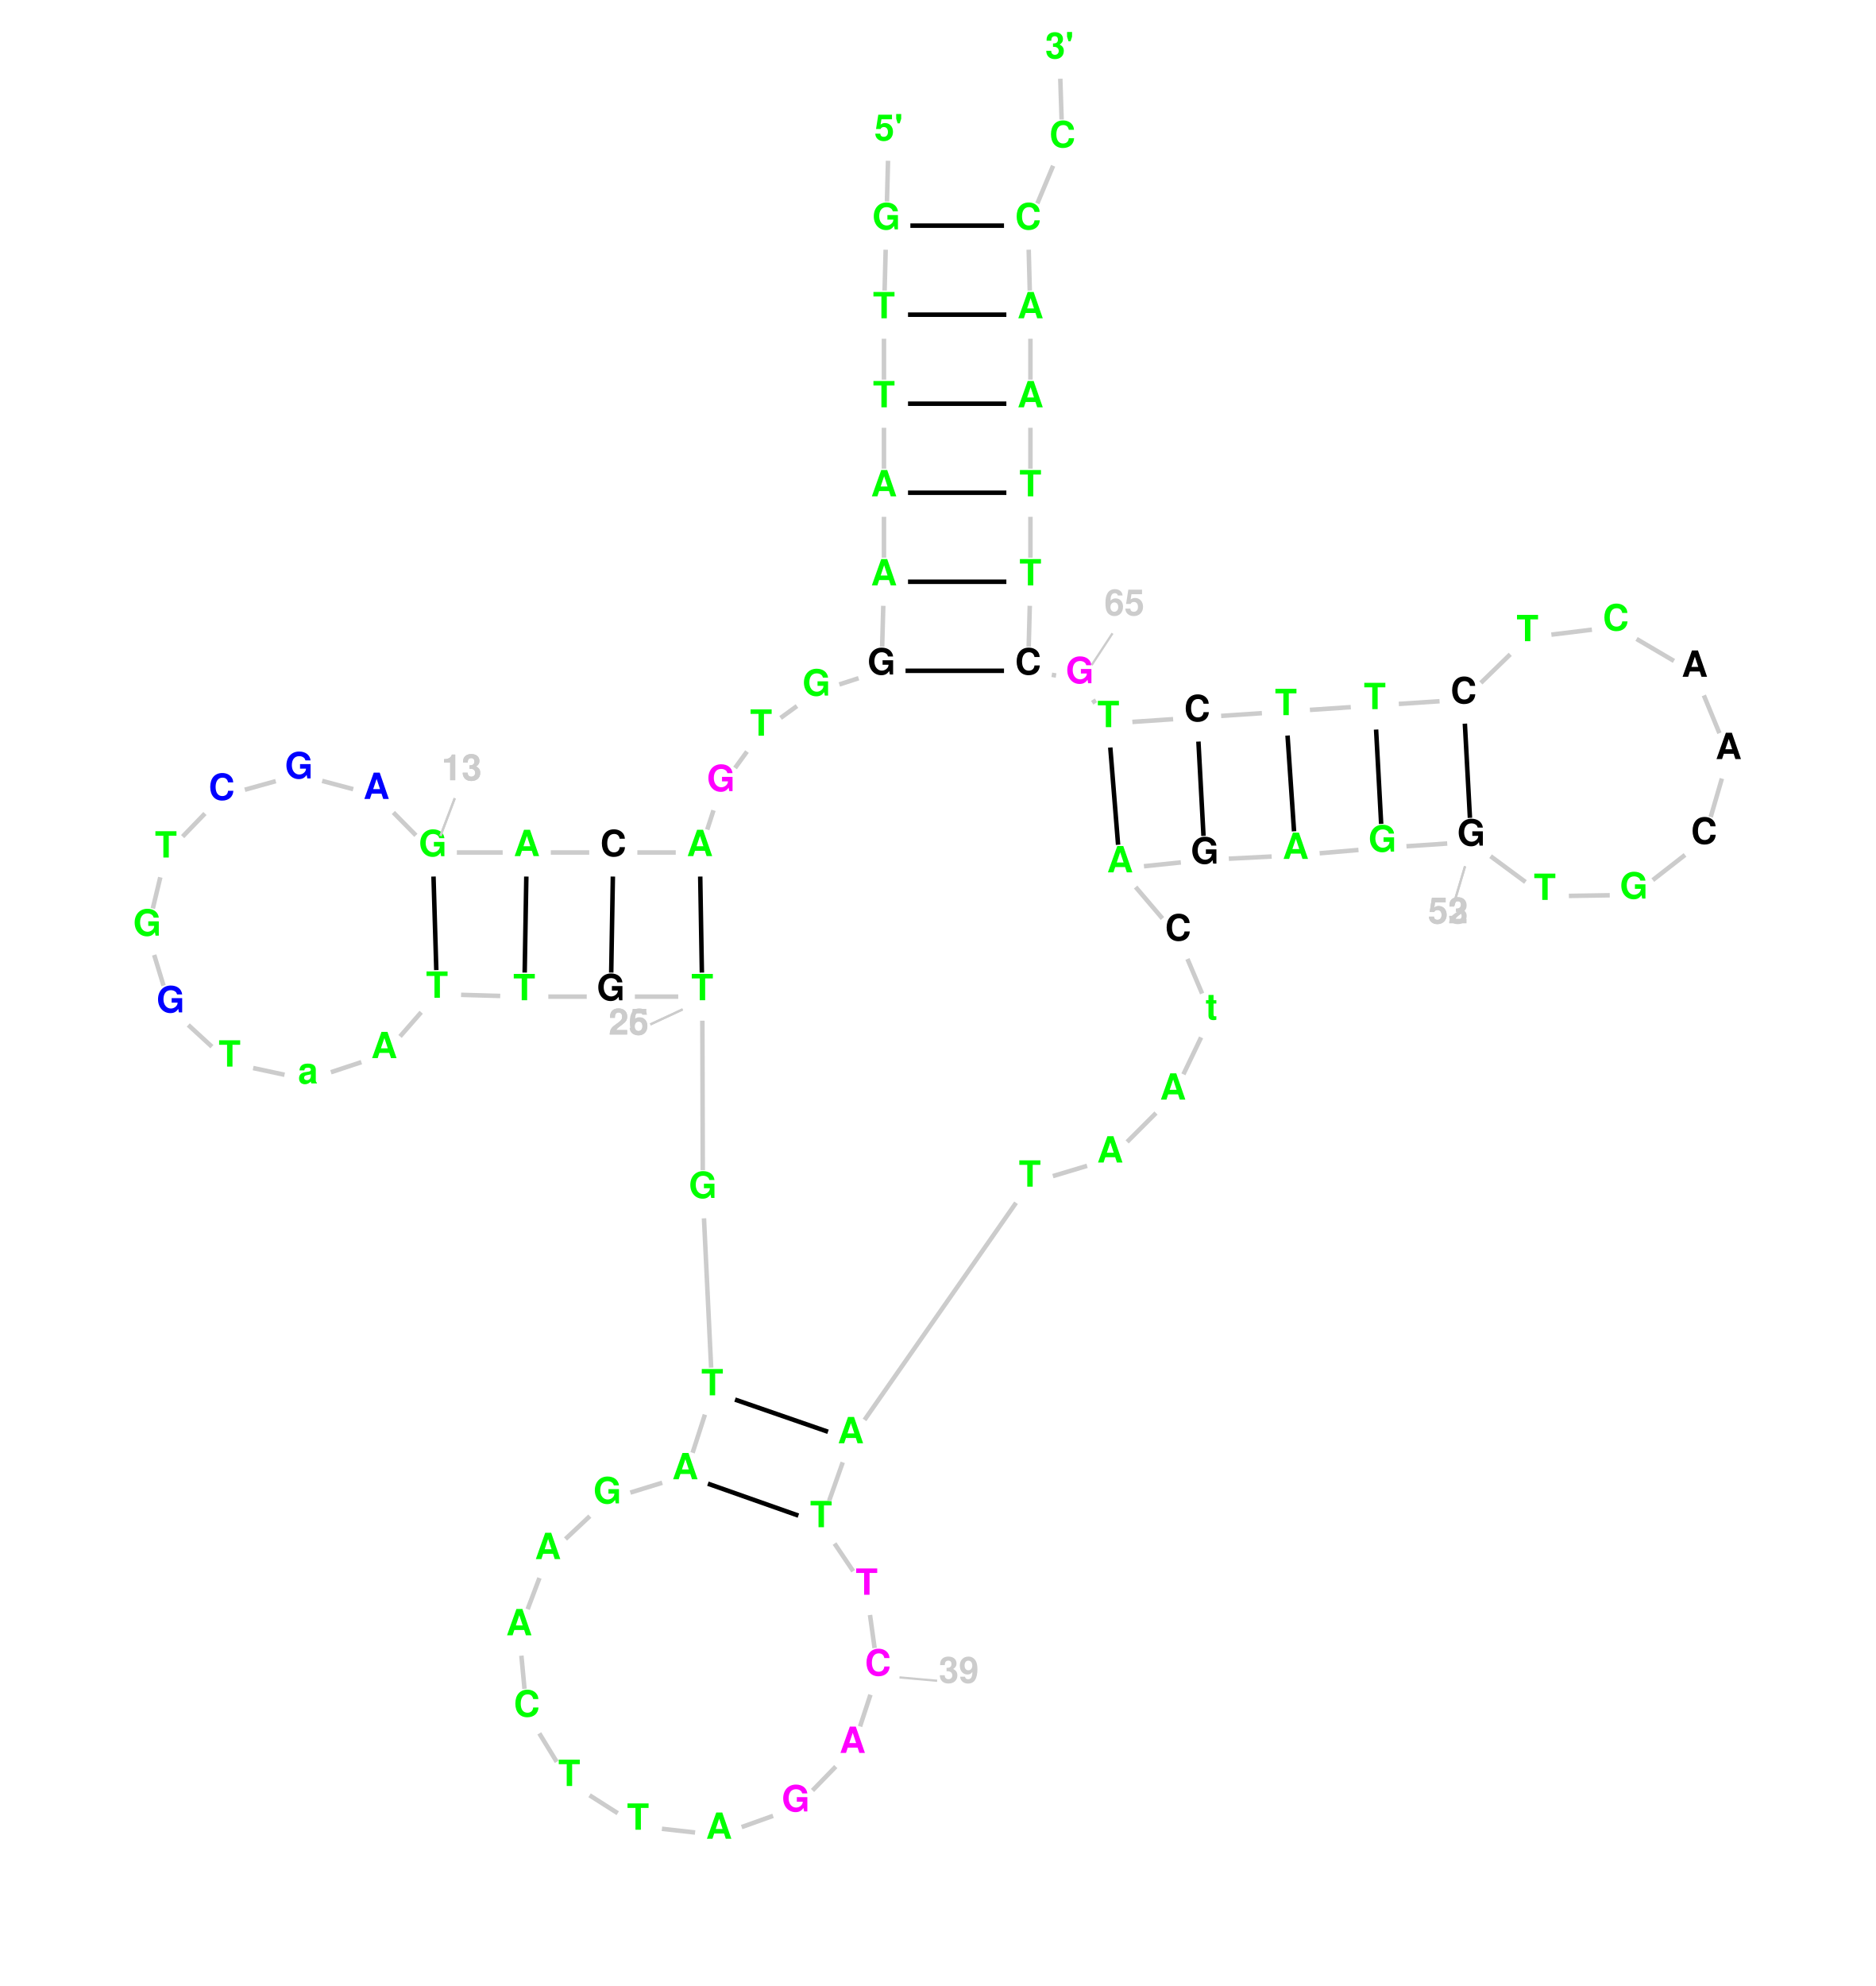
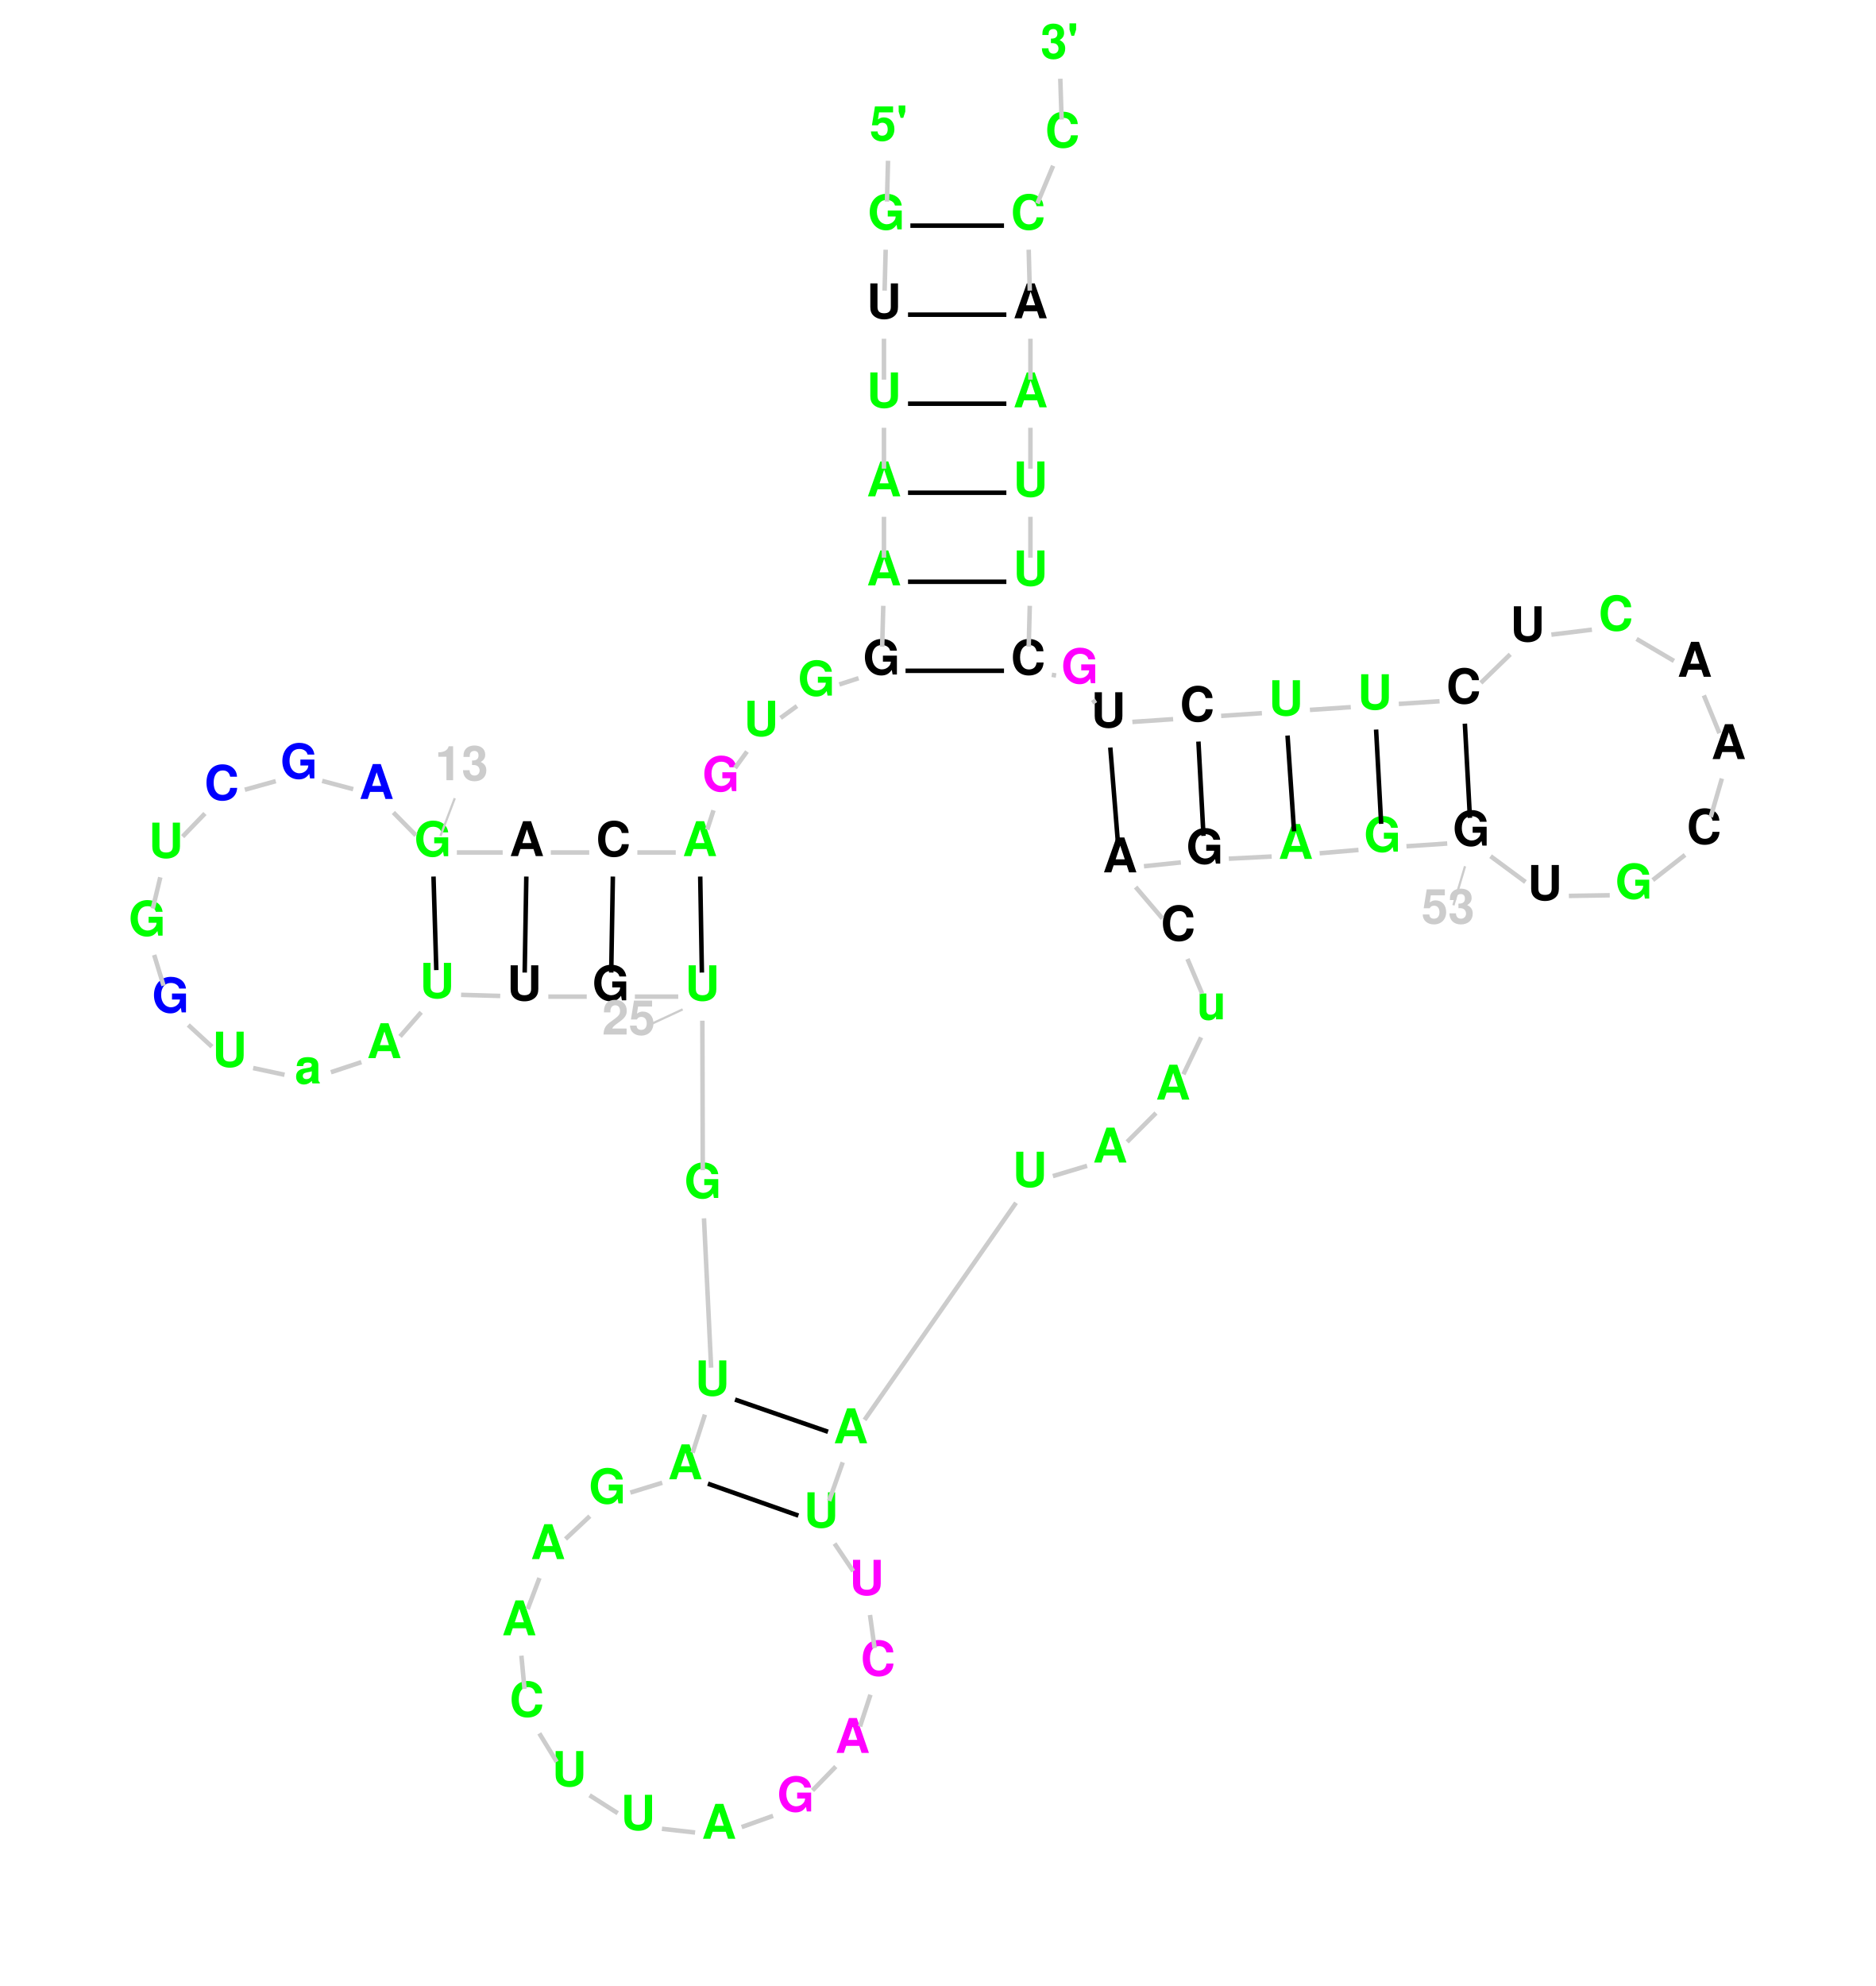
<svg xmlns="http://www.w3.org/2000/svg" width="637.276" height="674.591">
-   <g>
-     <style type="text/css">
+   <g id="r2dt-chr1_46824277_46824348-M_LeuTAA">
+     <g>
+       <style type="text/css">

- 
- circle.red {stroke: rgb(255, 0, 255); fill: none; }
- circle.green {stroke: rgb(0, 255, 0); fill: none; }
- circle.blue {stroke: rgb(0, 0, 255); fill: none; }
- circle.black {stroke: rgb(0, 0, 0); fill: none; }
- circle.gray {stroke: rgb(204, 204, 204); fill: none; }
- circle.brown {stroke: rgb(211.65, 104.55, 30.6); fill: none; }
- line.red {stroke: rgb(255, 0, 255); stroke-width: 1.532; }
- line.green {stroke: rgb(0, 255, 0); stroke-width: 1.532; }
- line.blue {stroke: rgb(0, 0, 255); stroke-width: 1.532; }
- line.black {stroke: rgb(0, 0, 0); stroke-width: 1.532; }
- line.gray {stroke: rgb(204, 204, 204); stroke-width: 1.532; }
- line.brown {stroke: rgb(211.65, 104.55, 30.6); stroke-width: 1.532; }
- line {stroke: rgb(0, 0, 0); }
- text.red {fill: rgb(255, 0, 255); font-size: 12.26px; font-weight: bold; font-family: Helvetica; }
- text.green {fill: rgb(0, 255, 0); font-size: 12.26px; font-weight: bold; font-family: Helvetica; }
- text.blue {fill: rgb(0, 0, 255); font-size: 12.26px; font-weight: bold; font-family: Helvetica; }
- text.black {fill: rgb(0, 0, 0); font-size: 12.26px; font-weight: bold; font-family: Helvetica; }
- text.gray {fill: rgb(204, 204, 204); font-size: 12.26px; font-weight: bold; font-family: Helvetica; }
- text.brown {fill: rgb(211.65, 104.55, 30.6); font-size: 12.26px; font-weight: bold; font-family: Helvetica; }
- text {fill: rgb(0, 0, 0); font-size: 12.26px; font-weight: bold; font-family: Helvetica; text-anchor: middle; alignment-baseline: middle; }
- 
- .pseudoknot_connection{stroke-linecap: round; stroke-opacity: 0.2; stroke-width: 1.5; }
- .pseudoknot_segment1{stroke-linecap: round; stroke-opacity: 0.4; stroke-width: 12.26; }
- .pseudoknot_segment2{stroke-linecap: round; stroke-opacity: 0.4; stroke-width: 12.26; }
- line.numbering-line{stroke: rgb(204, 204, 204); stroke-width: 0.766; }
- line.predicted{stroke: rgb(0, 0, 0); stroke-dasharray: 2; }
- polyline{fill: none; stroke-linejoin: round; }
- sequential{visibility: hidden; }
- text.numbering-label{fill: rgb(204, 204, 204); }
+ #r2dt-chr1_46824277_46824348-M_LeuTAA circle.red{stroke: rgb(255, 0, 255); fill: none; }#r2dt-chr1_46824277_46824348-M_LeuTAA circle.green{stroke: rgb(0, 255, 0); fill: none; }#r2dt-chr1_46824277_46824348-M_LeuTAA circle.blue{stroke: rgb(0, 0, 255); fill: none; }#r2dt-chr1_46824277_46824348-M_LeuTAA circle.black{stroke: rgb(0, 0, 0); fill: none; }#r2dt-chr1_46824277_46824348-M_LeuTAA circle.gray{stroke: rgb(204, 204, 204); fill: none; }#r2dt-chr1_46824277_46824348-M_LeuTAA circle.brown{stroke: rgb(211.65, 104.55, 30.6); fill: none; }#r2dt-chr1_46824277_46824348-M_LeuTAA line.red{stroke: rgb(255, 0, 255); stroke-width: 1.532; }#r2dt-chr1_46824277_46824348-M_LeuTAA line.green{stroke: rgb(0, 255, 0); stroke-width: 1.532; }#r2dt-chr1_46824277_46824348-M_LeuTAA line.blue{stroke: rgb(0, 0, 255); stroke-width: 1.532; }#r2dt-chr1_46824277_46824348-M_LeuTAA line.black{stroke: rgb(0, 0, 0); stroke-width: 1.532; }#r2dt-chr1_46824277_46824348-M_LeuTAA line.gray{stroke: rgb(204, 204, 204); stroke-width: 1.532; }#r2dt-chr1_46824277_46824348-M_LeuTAA line.brown{stroke: rgb(211.65, 104.55, 30.6); stroke-width: 1.532; }#r2dt-chr1_46824277_46824348-M_LeuTAA line{stroke: rgb(0, 0, 0); }#r2dt-chr1_46824277_46824348-M_LeuTAA text.red{fill: rgb(255, 0, 255); font-size: 16.258px; font-weight: bold; font-family: Helvetica; }#r2dt-chr1_46824277_46824348-M_LeuTAA text.green{fill: rgb(0, 255, 0); font-size: 16.258px; font-weight: bold; font-family: Helvetica; }#r2dt-chr1_46824277_46824348-M_LeuTAA text.blue{fill: rgb(0, 0, 255); font-size: 16.258px; font-weight: bold; font-family: Helvetica; }#r2dt-chr1_46824277_46824348-M_LeuTAA text.black{fill: rgb(0, 0, 0); font-size: 16.258px; font-weight: bold; font-family: Helvetica; }#r2dt-chr1_46824277_46824348-M_LeuTAA text.gray{fill: rgb(204, 204, 204); font-size: 16.258px; font-weight: bold; font-family: Helvetica; }#r2dt-chr1_46824277_46824348-M_LeuTAA text.brown{fill: rgb(211.65, 104.55, 30.6); font-size: 16.258px; font-weight: bold; font-family: Helvetica; }#r2dt-chr1_46824277_46824348-M_LeuTAA text{fill: rgb(0, 0, 0); font-size: 16.258px; font-weight: bold; font-family: Helvetica; text-anchor: middle; alignment-baseline: middle; }#r2dt-chr1_46824277_46824348-M_LeuTAA .pseudoknot_connection{stroke-linecap: round; stroke-opacity: 0.2; stroke-width: 1.5; }#r2dt-chr1_46824277_46824348-M_LeuTAA .pseudoknot_segment1{stroke-linecap: round; stroke-opacity: 0.4; stroke-width: 12.26; }#r2dt-chr1_46824277_46824348-M_LeuTAA .pseudoknot_segment2{stroke-linecap: round; stroke-opacity: 0.4; stroke-width: 12.26; }#r2dt-chr1_46824277_46824348-M_LeuTAA .sequential{visibility: hidden; }#r2dt-chr1_46824277_46824348-M_LeuTAA line.numbering-line{stroke: rgb(204, 204, 204); stroke-width: 0.766; }#r2dt-chr1_46824277_46824348-M_LeuTAA line.predicted{stroke: rgb(0, 0, 0); stroke-dasharray: 2; }#r2dt-chr1_46824277_46824348-M_LeuTAA polyline{fill: none; stroke-linejoin: round; }#r2dt-chr1_46824277_46824348-M_LeuTAA text.numbering-label{fill: rgb(204, 204, 204); }

</style>
-   </g>
-   <g>
-     <text x="301.915" y="47.669" class="green">5'</text>
-   </g>
-   <g>
-     <text x="301.116" y="77.874" class="green">G</text>
-   </g>
-   <g>
-     <line x1="309.289" y1="76.648" x2="341.102" y2="76.648" class="black" />
-   </g>
-   <g>
-     <text x="300.316" y="108.114" class="green">T</text>
-   </g>
-   <g>
-     <line x1="308.489" y1="106.888" x2="341.902" y2="106.888" class="black" />
-   </g>
-   <g>
-     <text x="300.316" y="138.354" class="green">T</text>
-   </g>
-   <g>
-     <line x1="308.489" y1="137.128" x2="341.902" y2="137.128" class="black" />
-   </g>
-   <g>
-     <text x="300.316" y="168.594" class="green">A</text>
-   </g>
-   <g>
-     <line x1="308.489" y1="167.368" x2="341.902" y2="167.368" class="black" />
-   </g>
-   <g>
-     <text x="300.316" y="198.834" class="green">A</text>
-   </g>
-   <g>
-     <line x1="308.489" y1="197.608" x2="341.902" y2="197.608" class="black" />
-   </g>
-   <g>
-     <text x="299.476" y="229.074" class="black">G</text>
-   </g>
-   <g>
-     <line x1="307.649" y1="227.848" x2="341.102" y2="227.848" class="black" />
-   </g>
-   <g>
-     <text x="277.377" y="236.244" class="green">G</text>
-   </g>
-   <g>
-     <text x="258.579" y="249.897" class="green">T</text>
-   </g>
-   <g>
-     <text x="244.926" y="268.695" class="red">G</text>
-   </g>
-   <g>
-     <text x="237.756" y="290.794" class="green">A</text>
-   </g>
-   <g>
-     <line x1="237.896" y1="297.74" x2="238.455" y2="330.356" class="black" />
-   </g>
-   <g>
-     <text x="208.356" y="290.794" class="black">C</text>
-   </g>
-   <g>
-     <line x1="208.215" y1="297.74" x2="207.656" y2="330.356" class="black" />
-   </g>
-   <g>
-     <text x="178.956" y="290.794" class="green">A</text>
-   </g>
-   <g>
-     <line x1="178.815" y1="297.74" x2="178.256" y2="330.356" class="black" />
-   </g>
-   <g>
-     <text x="147.036" y="290.794" class="green">G</text>
-   </g>
-   <g>
-     <line x1="147.28" y1="297.737" x2="148.231" y2="329.518" class="black" />
-   </g>
-   <g>
-     <text x="156.836" y="265.008" class="numbering-label sequential">13</text>
-   </g>
-   <g>
-     <text x="156.836" y="265.008" class="numbering-label template">13</text>
-   </g>
-   <g>
-     <line x1="149.649" y1="283.918" x2="154.506" y2="271.138" class="numbering-line sequential" />
-   </g>
-   <g>
-     <line x1="149.649" y1="283.918" x2="154.506" y2="271.138" class="numbering-line template" />
-   </g>
-   <g>
-     <text x="127.897" y="271.388" class="blue">A</text>
-   </g>
-   <g>
-     <text x="101.561" y="264.367" class="blue">G</text>
-   </g>
-   <g>
-     <text x="75.302" y="271.669" class="blue">C</text>
-   </g>
-   <g>
-     <text x="56.372" y="291.279" class="green">T</text>
-   </g>
-   <g>
-     <text x="50" y="317.779" class="green">G</text>
-   </g>
-   <g>
-     <text x="57.945" y="343.851" class="blue">G</text>
-   </g>
-   <g>
-     <text x="78.014" y="362.293" class="green">T</text>
-   </g>
-   <g>
-     <text x="104.663" y="368.013" class="green">a</text>
-   </g>
-   <g>
-     <text x="130.532" y="359.429" class="green">A</text>
-   </g>
-   <g>
-     <text x="148.476" y="338.914" class="green">T</text>
-   </g>
-   <g>
-     <text x="178.116" y="339.754" class="green">T</text>
-   </g>
-   <g>
-     <text x="207.516" y="339.754" class="black">G</text>
-   </g>
-   <g>
-     <text x="238.596" y="339.754" class="green">T</text>
-   </g>
-   <g>
-     <text x="213.589" y="351.399" class="numbering-label sequential">26</text>
-   </g>
-   <g>
-     <text x="213.589" y="351.399" class="numbering-label template">25</text>
-   </g>
-   <g>
-     <line x1="231.927" y1="342.859" x2="220.945" y2="347.973" class="numbering-line sequential" />
-   </g>
-   <g>
-     <line x1="231.927" y1="342.859" x2="220.945" y2="347.973" class="numbering-line template" />
-   </g>
-   <g>
-     <text x="238.78" y="406.892" class="green">G</text>
-   </g>
-   <g>
-     <text x="241.996" y="473.954" class="green">T</text>
-   </g>
-   <g>
-     <line x1="249.719" y1="475.401" x2="281.312" y2="486.335" class="black" />
-   </g>
-   <g>
-     <text x="232.796" y="502.474" class="green">A</text>
-   </g>
-   <g>
-     <line x1="240.504" y1="503.966" x2="271.248" y2="514.809" class="black" />
-   </g>
-   <g>
-     <text x="206.34" y="510.626" class="green">G</text>
-   </g>
-   <g>
-     <text x="186.162" y="529.579" class="green">A</text>
-   </g>
-   <g>
-     <text x="176.372" y="555.473" class="green">A</text>
-   </g>
-   <g>
-     <text x="178.963" y="583.035" class="green">C</text>
-   </g>
-   <g>
-     <text x="193.407" y="606.651" class="green">T</text>
-   </g>
-   <g>
-     <text x="216.763" y="621.512" class="green">T</text>
-   </g>
-   <g>
-     <text x="244.275" y="624.591" class="green">A</text>
-   </g>
-   <g>
-     <text x="270.338" y="615.262" class="red">G</text>
-   </g>
-   <g>
-     <text x="289.647" y="595.424" class="red">A</text>
-   </g>
-   <g>
-     <text x="298.267" y="569.117" class="red">C</text>
-   </g>
-   <g>
-     <text x="325.742" y="571.57" class="numbering-label sequential">39</text>
-   </g>
-   <g>
-     <line x1="305.594" y1="569.771" x2="318.386" y2="570.913" class="numbering-line sequential" />
-   </g>
-   <g>
-     <text x="294.444" y="541.699" class="red">T</text>
-   </g>
-   <g>
-     <text x="278.956" y="518.754" class="green">T</text>
-   </g>
-   <g>
-     <text x="289.036" y="490.234" class="green">A</text>
-   </g>
-   <g>
-     <text x="349.876" y="403.074" class="green">T</text>
-   </g>
-   <g>
-     <text x="377.156" y="394.874" class="green">A</text>
-   </g>
-   <g>
-     <text x="398.516" y="373.514" class="green">A</text>
-   </g>
-   <g>
-     <text x="411.596" y="346.234" class="green">t</text>
-   </g>
-   <g>
-     <text x="400.236" y="319.434" class="black">C</text>
-   </g>
-   <g>
-     <text x="380.516" y="296.314" class="green">A</text>
-   </g>
-   <g>
-     <line x1="379.861" y1="286.941" x2="377.21" y2="253.915" class="black" />
-   </g>
-   <g>
-     <text x="409.316" y="293.314" class="black">G</text>
-   </g>
-   <g>
-     <line x1="408.877" y1="283.926" x2="407.154" y2="251.889" class="black" />
-   </g>
-   <g>
-     <text x="440.196" y="291.754" class="green">A</text>
-   </g>
-   <g>
-     <line x1="439.641" y1="282.373" x2="437.43" y2="249.842" class="black" />
-   </g>
-   <g>
-     <text x="469.676" y="289.234" class="green">G</text>
-   </g>
-   <g>
-     <line x1="469.237" y1="279.846" x2="467.514" y2="247.809" class="black" />
-   </g>
-   <g>
-     <text x="499.836" y="287.194" class="black">G</text>
-   </g>
-   <g>
-     <line x1="499.396" y1="277.806" x2="497.675" y2="245.809" class="black" />
-   </g>
-   <g>
-     <text x="491.957" y="313.63" class="numbering-label sequential">52</text>
-   </g>
-   <g>
-     <text x="491.957" y="313.63" class="numbering-label template">53</text>
-   </g>
-   <g>
-     <line x1="497.735" y1="294.243" x2="493.784" y2="307.5" class="numbering-line sequential" />
-   </g>
-   <g>
-     <line x1="497.735" y1="294.243" x2="493.784" y2="307.5" class="numbering-line template" />
-   </g>
-   <g>
-     <text x="524.836" y="305.674" class="green">T</text>
-   </g>
-   <g>
-     <text x="555.076" y="305.194" class="green">G</text>
-   </g>
-   <g>
-     <text x="578.916" y="286.594" class="black">C</text>
-   </g>
-   <g>
-     <text x="587.276" y="257.834" class="black">A</text>
-   </g>
-   <g>
-     <text x="575.756" y="229.874" class="black">A</text>
-   </g>
-   <g>
-     <text x="548.956" y="214.114" class="green">C</text>
-   </g>
-   <g>
-     <text x="518.956" y="217.794" class="green">T</text>
-   </g>
-   <g>
-     <text x="497.236" y="238.874" class="black">C</text>
-   </g>
-   <g>
-     <text x="467.076" y="240.874" class="green">T</text>
-   </g>
-   <g>
-     <text x="436.876" y="242.914" class="green">T</text>
-   </g>
-   <g>
-     <text x="406.716" y="244.954" class="black">C</text>
-   </g>
-   <g>
-     <text x="376.556" y="246.994" class="green">T</text>
-   </g>
-   <g>
-     <text x="366.85" y="232.044" class="red">G</text>
-   </g>
-   <g>
-     <text x="381.995" y="208.989" class="numbering-label sequential">65</text>
-   </g>
-   <g>
-     <line x1="370.889" y1="225.896" x2="377.968" y2="215.119" class="numbering-line sequential" />
-   </g>
-   <g>
-     <text x="349.276" y="229.074" class="black">C</text>
-   </g>
-   <g>
-     <text x="350.076" y="198.834" class="green">T</text>
-   </g>
-   <g>
-     <text x="350.076" y="168.594" class="green">T</text>
-   </g>
-   <g>
-     <text x="350.076" y="138.354" class="green">A</text>
-   </g>
-   <g>
-     <text x="350.076" y="108.114" class="green">A</text>
-   </g>
-   <g>
-     <text x="349.276" y="77.874" class="green">C</text>
-   </g>
-   <g>
-     <text x="360.939" y="50" class="green">C</text>
-   </g>
-   <g>
-     <text x="359.959" y="19.8" class="green">3'</text>
-   </g>
-   <g>
-     <line x1="301.699" y1="54.613" x2="301.332" y2="68.477" class="gray" />
-   </g>
-   <g>
-     <line x1="300.899" y1="84.818" x2="300.532" y2="98.717" class="gray" />
-   </g>
-   <g>
-     <line x1="300.316" y1="115.061" x2="300.316" y2="128.955" class="gray" />
-   </g>
-   <g>
-     <line x1="300.316" y1="145.301" x2="300.316" y2="159.195" class="gray" />
-   </g>
-   <g>
-     <line x1="300.316" y1="175.541" x2="300.316" y2="189.435" class="gray" />
-   </g>
-   <g>
-     <line x1="300.089" y1="205.778" x2="299.703" y2="219.678" class="gray" />
-   </g>
-   <g>
-     <line x1="291.701" y1="230.37" x2="285.151" y2="232.496" class="gray" />
-   </g>
-   <g>
-     <line x1="270.764" y1="239.821" x2="265.192" y2="243.868" class="gray" />
-   </g>
-   <g>
-     <line x1="253.776" y1="255.284" x2="249.729" y2="260.856" class="gray" />
-   </g>
-   <g>
-     <line x1="242.403" y1="275.243" x2="240.278" y2="281.793" class="gray" />
-   </g>
-   <g>
-     <line x1="229.582" y1="289.568" x2="216.529" y2="289.568" class="gray" />
-   </g>
-   <g>
-     <line x1="200.182" y1="289.568" x2="187.129" y2="289.568" class="gray" />
-   </g>
-   <g>
-     <line x1="170.782" y1="289.568" x2="155.209" y2="289.568" class="gray" />
-   </g>
-   <g>
-     <line x1="141.296" y1="283.748" x2="133.636" y2="275.981" class="gray" />
-   </g>
-   <g>
-     <line x1="120" y1="268.056" x2="109.459" y2="265.246" class="gray" />
-   </g>
-   <g>
-     <line x1="93.687" y1="265.331" x2="83.177" y2="268.253" class="gray" />
-   </g>
-   <g>
-     <line x1="69.626" y1="276.324" x2="62.049" y2="284.172" class="gray" />
-   </g>
-   <g>
-     <line x1="54.461" y1="298" x2="51.911" y2="308.606" class="gray" />
-   </g>
-   <g>
-     <line x1="52.383" y1="324.371" x2="55.563" y2="334.807" class="gray" />
-   </g>
-   <g>
-     <line x1="63.964" y1="348.155" x2="71.996" y2="355.537" class="gray" />
-   </g>
-   <g>
-     <line x1="86.005" y1="362.783" x2="96.671" y2="365.072" class="gray" />
-   </g>
-   <g>
-     <line x1="112.42" y1="364.213" x2="122.774" y2="360.777" class="gray" />
-   </g>
-   <g>
-     <line x1="135.913" y1="352.051" x2="143.095" y2="343.84" class="gray" />
-   </g>
-   <g>
-     <line x1="156.646" y1="337.919" x2="169.946" y2="338.296" class="gray" />
-   </g>
-   <g>
-     <line x1="186.289" y1="338.528" x2="199.342" y2="338.528" class="gray" />
-   </g>
-   <g>
-     <line x1="215.689" y1="338.528" x2="230.422" y2="338.528" class="gray" />
-   </g>
-   <g>
-     <line x1="238.618" y1="346.701" x2="238.758" y2="397.493" class="gray" />
-   </g>
-   <g>
-     <line x1="239.171" y1="413.83" x2="241.604" y2="464.564" class="gray" />
-   </g>
-   <g>
-     <line x1="239.486" y1="480.506" x2="235.305" y2="493.469" class="gray" />
-   </g>
-   <g>
-     <line x1="224.985" y1="503.655" x2="214.151" y2="506.993" class="gray" />
-   </g>
-   <g>
-     <line x1="200.383" y1="514.996" x2="192.12" y2="522.757" class="gray" />
-   </g>
-   <g>
-     <line x1="183.272" y1="535.998" x2="179.263" y2="546.602" class="gray" />
-   </g>
-   <g>
-     <line x1="177.137" y1="562.385" x2="178.198" y2="573.672" class="gray" />
-   </g>
-   <g>
-     <line x1="183.227" y1="588.782" x2="189.143" y2="598.453" class="gray" />
-   </g>
-   <g>
-     <line x1="200.303" y1="609.813" x2="209.868" y2="615.898" class="gray" />
-   </g>
-   <g>
-     <line x1="224.886" y1="621.195" x2="236.152" y2="622.456" class="gray" />
-   </g>
-   <g>
-     <line x1="251.97" y1="620.611" x2="262.643" y2="616.79" class="gray" />
-   </g>
-   <g>
-     <line x1="276.039" y1="608.179" x2="283.946" y2="600.055" class="gray" />
-   </g>
-   <g>
-     <line x1="292.192" y1="586.431" x2="295.722" y2="575.658" class="gray" />
-   </g>
-   <g>
-     <line x1="297.138" y1="559.796" x2="295.572" y2="548.568" class="gray" />
-   </g>
-   <g>
-     <line x1="289.871" y1="533.699" x2="283.528" y2="524.302" class="gray" />
-   </g>
-   <g>
-     <line x1="281.679" y1="509.822" x2="286.312" y2="496.714" class="gray" />
-   </g>
-   <g>
-     <line x1="293.714" y1="482.306" x2="345.197" y2="408.55" class="gray" />
-   </g>
-   <g>
-     <line x1="357.703" y1="399.495" x2="369.328" y2="396.001" class="gray" />
-   </g>
-   <g>
-     <line x1="382.935" y1="387.868" x2="392.736" y2="378.067" class="gray" />
-   </g>
-   <g>
-     <line x1="402.049" y1="364.918" x2="408.062" y2="352.378" class="gray" />
-   </g>
-   <g>
-     <line x1="408.406" y1="337.483" x2="403.425" y2="325.733" class="gray" />
-   </g>
-   <g>
-     <line x1="394.932" y1="311.989" x2="385.82" y2="301.306" class="gray" />
-   </g>
-   <g>
-     <line x1="388.645" y1="294.241" x2="401.186" y2="292.935" class="gray" />
-   </g>
-   <g>
-     <line x1="417.479" y1="291.675" x2="432.033" y2="290.94" class="gray" />
-   </g>
-   <g>
-     <line x1="448.339" y1="289.832" x2="461.532" y2="288.704" class="gray" />
-   </g>
-   <g>
-     <line x1="477.83" y1="287.456" x2="491.681" y2="286.519" class="gray" />
-   </g>
-   <g>
-     <line x1="506.408" y1="290.826" x2="518.263" y2="299.589" class="gray" />
-   </g>
-   <g>
-     <line x1="533.008" y1="304.318" x2="546.903" y2="304.098" class="gray" />
-   </g>
-   <g>
-     <line x1="561.52" y1="298.94" x2="572.472" y2="290.395" class="gray" />
-   </g>
-   <g>
-     <line x1="581.197" y1="277.519" x2="584.994" y2="264.456" class="gray" />
-   </g>
-   <g>
-     <line x1="584.162" y1="249.051" x2="578.869" y2="236.205" class="gray" />
-   </g>
-   <g>
-     <line x1="568.71" y1="224.505" x2="556.001" y2="217.031" class="gray" />
-   </g>
-   <g>
-     <line x1="540.843" y1="213.883" x2="527.068" y2="215.573" class="gray" />
-   </g>
-   <g>
-     <line x1="513.09" y1="222.26" x2="503.101" y2="231.955" class="gray" />
-   </g>
-   <g>
-     <line x1="489.08" y1="238.189" x2="475.231" y2="239.107" class="gray" />
-   </g>
-   <g>
-     <line x1="458.921" y1="240.199" x2="445.03" y2="241.137" class="gray" />
-   </g>
-   <g>
-     <line x1="428.721" y1="242.239" x2="414.87" y2="243.176" class="gray" />
-   </g>
-   <g>
-     <line x1="398.561" y1="244.279" x2="384.71" y2="245.216" class="gray" />
-   </g>
-   <g>
-     <line x1="372.105" y1="238.913" x2="371.301" y2="237.674" class="gray" />
-   </g>
-   <g>
-     <line x1="358.791" y1="229.456" x2="357.335" y2="229.21" class="gray" />
-   </g>
-   <g>
-     <line x1="349.492" y1="219.677" x2="349.859" y2="205.778" class="gray" />
-   </g>
-   <g>
-     <line x1="350.076" y1="189.435" x2="350.076" y2="175.541" class="gray" />
-   </g>
-   <g>
-     <line x1="350.076" y1="159.195" x2="350.076" y2="145.301" class="gray" />
-   </g>
-   <g>
-     <line x1="350.076" y1="128.955" x2="350.076" y2="115.061" class="gray" />
-   </g>
-   <g>
-     <line x1="349.859" y1="98.717" x2="349.492" y2="84.818" class="gray" />
-   </g>
-   <g>
-     <line x1="352.431" y1="69.108" x2="357.784" y2="56.314" class="gray" />
-   </g>
-   <g>
-     <line x1="360.674" y1="40.605" x2="360.224" y2="26.743" class="gray" />
+     </g>
+     <g>
+       <text x="301.915" y="47.669" class="green">5'</text>
+     </g>
+     <g>
+       <text x="301.116" y="77.874" class="green">G</text>
+     </g>
+     <g>
+       <line x1="309.289" y1="76.648" x2="341.102" y2="76.648" class="black" />
+     </g>
+     <g>
+       <text x="300.316" y="108.114" class="black">U</text>
+     </g>
+     <g>
+       <line x1="308.489" y1="106.888" x2="341.902" y2="106.888" class="black" />
+     </g>
+     <g>
+       <text x="300.316" y="138.354" class="green">U</text>
+     </g>
+     <g>
+       <line x1="308.489" y1="137.128" x2="341.902" y2="137.128" class="black" />
+     </g>
+     <g>
+       <text x="300.316" y="168.594" class="green">A</text>
+     </g>
+     <g>
+       <line x1="308.489" y1="167.368" x2="341.902" y2="167.368" class="black" />
+     </g>
+     <g>
+       <text x="300.316" y="198.834" class="green">A</text>
+     </g>
+     <g>
+       <line x1="308.489" y1="197.608" x2="341.902" y2="197.608" class="black" />
+     </g>
+     <g>
+       <text x="299.476" y="229.074" class="black">G</text>
+     </g>
+     <g>
+       <line x1="307.649" y1="227.848" x2="341.102" y2="227.848" class="black" />
+     </g>
+     <g>
+       <text x="277.377" y="236.244" class="green">G</text>
+     </g>
+     <g>
+       <text x="258.579" y="249.897" class="green">U</text>
+     </g>
+     <g>
+       <text x="244.926" y="268.695" class="red">G</text>
+     </g>
+     <g>
+       <text x="237.756" y="290.794" class="green">A</text>
+     </g>
+     <g>
+       <line x1="237.896" y1="297.74" x2="238.455" y2="330.356" class="black" />
+     </g>
+     <g>
+       <text x="208.356" y="290.794" class="black">C</text>
+     </g>
+     <g>
+       <line x1="208.215" y1="297.74" x2="207.656" y2="330.356" class="black" />
+     </g>
+     <g>
+       <text x="178.956" y="290.794" class="black">A</text>
+     </g>
+     <g>
+       <line x1="178.815" y1="297.74" x2="178.256" y2="330.356" class="black" />
+     </g>
+     <g>
+       <text x="147.036" y="290.794" class="green">G</text>
+     </g>
+     <g>
+       <line x1="147.28" y1="297.737" x2="148.231" y2="329.518" class="black" />
+     </g>
+     <g>
+       <text x="156.836" y="265.008" class="numbering-label sequential">13</text>
+     </g>
+     <g>
+       <text x="156.836" y="265.008" class="numbering-label template">13</text>
+     </g>
+     <g>
+       <line x1="149.649" y1="283.918" x2="154.506" y2="271.138" class="numbering-line sequential" />
+     </g>
+     <g>
+       <line x1="149.649" y1="283.918" x2="154.506" y2="271.138" class="numbering-line template" />
+     </g>
+     <g>
+       <text x="127.897" y="271.388" class="blue">A</text>
+     </g>
+     <g>
+       <text x="101.561" y="264.367" class="blue">G</text>
+     </g>
+     <g>
+       <text x="75.302" y="271.669" class="blue">C</text>
+     </g>
+     <g>
+       <text x="56.372" y="291.279" class="green">U</text>
+     </g>
+     <g>
+       <text x="50" y="317.779" class="green">G</text>
+     </g>
+     <g>
+       <text x="57.945" y="343.851" class="blue">G</text>
+     </g>
+     <g>
+       <text x="78.014" y="362.293" class="green">U</text>
+     </g>
+     <g>
+       <text x="104.663" y="368.013" class="green">a</text>
+     </g>
+     <g>
+       <text x="130.532" y="359.429" class="green">A</text>
+     </g>
+     <g>
+       <text x="148.476" y="338.914" class="green">U</text>
+     </g>
+     <g>
+       <text x="178.116" y="339.754" class="black">U</text>
+     </g>
+     <g>
+       <text x="207.516" y="339.754" class="black">G</text>
+     </g>
+     <g>
+       <text x="238.596" y="339.754" class="green">U</text>
+     </g>
+     <g>
+       <text x="213.589" y="351.399" class="numbering-label sequential">26</text>
+     </g>
+     <g>
+       <text x="213.589" y="351.399" class="numbering-label template">25</text>
+     </g>
+     <g>
+       <line x1="231.927" y1="342.859" x2="220.945" y2="347.973" class="numbering-line sequential" />
+     </g>
+     <g>
+       <line x1="231.927" y1="342.859" x2="220.945" y2="347.973" class="numbering-line template" />
+     </g>
+     <g>
+       <text x="238.78" y="406.892" class="green">G</text>
+     </g>
+     <g>
+       <text x="241.996" y="473.954" class="green">U</text>
+     </g>
+     <g>
+       <line x1="249.719" y1="475.401" x2="281.312" y2="486.335" class="black" />
+     </g>
+     <g>
+       <text x="232.796" y="502.474" class="green">A</text>
+     </g>
+     <g>
+       <line x1="240.504" y1="503.966" x2="271.248" y2="514.809" class="black" />
+     </g>
+     <g>
+       <text x="206.34" y="510.626" class="green">G</text>
+     </g>
+     <g>
+       <text x="186.162" y="529.579" class="green">A</text>
+     </g>
+     <g>
+       <text x="176.372" y="555.473" class="green">A</text>
+     </g>
+     <g>
+       <text x="178.963" y="583.035" class="green">C</text>
+     </g>
+     <g>
+       <text x="193.407" y="606.651" class="green">U</text>
+     </g>
+     <g>
+       <text x="216.763" y="621.512" class="green">U</text>
+     </g>
+     <g>
+       <text x="244.275" y="624.591" class="green">A</text>
+     </g>
+     <g>
+       <text x="270.338" y="615.262" class="red">G</text>
+     </g>
+     <g>
+       <text x="289.647" y="595.424" class="red">A</text>
+     </g>
+     <g>
+       <text x="298.267" y="569.117" class="red">C</text>
+     </g>
+     <g>
+       <text x="325.742" y="571.57" class="numbering-label sequential">39</text>
+     </g>
+     <g>
+       <line x1="305.594" y1="569.771" x2="318.386" y2="570.913" class="numbering-line sequential" />
+     </g>
+     <g>
+       <text x="294.444" y="541.699" class="red">U</text>
+     </g>
+     <g>
+       <text x="278.956" y="518.754" class="green">U</text>
+     </g>
+     <g>
+       <text x="289.036" y="490.234" class="green">A</text>
+     </g>
+     <g>
+       <text x="349.876" y="403.074" class="green">U</text>
+     </g>
+     <g>
+       <text x="377.156" y="394.874" class="green">A</text>
+     </g>
+     <g>
+       <text x="398.516" y="373.514" class="green">A</text>
+     </g>
+     <g>
+       <text x="411.596" y="346.234" class="green">u</text>
+     </g>
+     <g>
+       <text x="400.236" y="319.434" class="black">C</text>
+     </g>
+     <g>
+       <text x="380.516" y="296.314" class="black">A</text>
+     </g>
+     <g>
+       <line x1="379.861" y1="286.941" x2="377.21" y2="253.915" class="black" />
+     </g>
+     <g>
+       <text x="409.316" y="293.314" class="black">G</text>
+     </g>
+     <g>
+       <line x1="408.877" y1="283.926" x2="407.154" y2="251.889" class="black" />
+     </g>
+     <g>
+       <text x="440.196" y="291.754" class="green">A</text>
+     </g>
+     <g>
+       <line x1="439.641" y1="282.373" x2="437.43" y2="249.842" class="black" />
+     </g>
+     <g>
+       <text x="469.676" y="289.234" class="green">G</text>
+     </g>
+     <g>
+       <line x1="469.237" y1="279.846" x2="467.514" y2="247.809" class="black" />
+     </g>
+     <g>
+       <text x="499.836" y="287.194" class="black">G</text>
+     </g>
+     <g>
+       <line x1="499.396" y1="277.806" x2="497.675" y2="245.809" class="black" />
+     </g>
+     <g>
+       <text x="491.957" y="313.63" class="numbering-label sequential">52</text>
+     </g>
+     <g>
+       <text x="491.957" y="313.63" class="numbering-label template">53</text>
+     </g>
+     <g>
+       <line x1="497.735" y1="294.243" x2="493.784" y2="307.5" class="numbering-line sequential" />
+     </g>
+     <g>
+       <line x1="497.735" y1="294.243" x2="493.784" y2="307.5" class="numbering-line template" />
+     </g>
+     <g>
+       <text x="524.836" y="305.674" class="black">U</text>
+     </g>
+     <g>
+       <text x="555.076" y="305.194" class="green">G</text>
+     </g>
+     <g>
+       <text x="578.916" y="286.594" class="black">C</text>
+     </g>
+     <g>
+       <text x="587.276" y="257.834" class="black">A</text>
+     </g>
+     <g>
+       <text x="575.756" y="229.874" class="black">A</text>
+     </g>
+     <g>
+       <text x="548.956" y="214.114" class="green">C</text>
+     </g>
+     <g>
+       <text x="518.956" y="217.794" class="black">U</text>
+     </g>
+     <g>
+       <text x="497.236" y="238.874" class="black">C</text>
+     </g>
+     <g>
+       <text x="467.076" y="240.874" class="green">U</text>
+     </g>
+     <g>
+       <text x="436.876" y="242.914" class="green">U</text>
+     </g>
+     <g>
+       <text x="406.716" y="244.954" class="black">C</text>
+     </g>
+     <g>
+       <text x="376.556" y="246.994" class="black">U</text>
+     </g>
+     <g>
+       <text x="366.85" y="232.044" class="red">G</text>
+     </g>
+     <g>
+       <text x="381.995" y="208.989" class="numbering-label sequential">65</text>
+     </g>
+     <g>
+       <line x1="370.889" y1="225.896" x2="377.968" y2="215.119" class="numbering-line sequential" />
+     </g>
+     <g>
+       <text x="349.276" y="229.074" class="black">C</text>
+     </g>
+     <g>
+       <text x="350.076" y="198.834" class="green">U</text>
+     </g>
+     <g>
+       <text x="350.076" y="168.594" class="green">U</text>
+     </g>
+     <g>
+       <text x="350.076" y="138.354" class="green">A</text>
+     </g>
+     <g>
+       <text x="350.076" y="108.114" class="black">A</text>
+     </g>
+     <g>
+       <text x="349.276" y="77.874" class="green">C</text>
+     </g>
+     <g>
+       <text x="360.939" y="50" class="green">C</text>
+     </g>
+     <g>
+       <text x="359.959" y="19.8" class="green">3'</text>
+     </g>
+     <g>
+       <line x1="301.699" y1="54.613" x2="301.332" y2="68.477" class="gray" />
+     </g>
+     <g>
+       <line x1="300.899" y1="84.818" x2="300.532" y2="98.717" class="gray" />
+     </g>
+     <g>
+       <line x1="300.316" y1="115.061" x2="300.316" y2="128.955" class="gray" />
+     </g>
+     <g>
+       <line x1="300.316" y1="145.301" x2="300.316" y2="159.195" class="gray" />
+     </g>
+     <g>
+       <line x1="300.316" y1="175.541" x2="300.316" y2="189.435" class="gray" />
+     </g>
+     <g>
+       <line x1="300.089" y1="205.778" x2="299.703" y2="219.678" class="gray" />
+     </g>
+     <g>
+       <line x1="291.701" y1="230.37" x2="285.151" y2="232.496" class="gray" />
+     </g>
+     <g>
+       <line x1="270.764" y1="239.821" x2="265.192" y2="243.868" class="gray" />
+     </g>
+     <g>
+       <line x1="253.776" y1="255.284" x2="249.729" y2="260.856" class="gray" />
+     </g>
+     <g>
+       <line x1="242.403" y1="275.243" x2="240.278" y2="281.793" class="gray" />
+     </g>
+     <g>
+       <line x1="229.582" y1="289.568" x2="216.529" y2="289.568" class="gray" />
+     </g>
+     <g>
+       <line x1="200.182" y1="289.568" x2="187.129" y2="289.568" class="gray" />
+     </g>
+     <g>
+       <line x1="170.782" y1="289.568" x2="155.209" y2="289.568" class="gray" />
+     </g>
+     <g>
+       <line x1="141.296" y1="283.748" x2="133.636" y2="275.981" class="gray" />
+     </g>
+     <g>
+       <line x1="120" y1="268.056" x2="109.459" y2="265.246" class="gray" />
+     </g>
+     <g>
+       <line x1="93.687" y1="265.331" x2="83.177" y2="268.253" class="gray" />
+     </g>
+     <g>
+       <line x1="69.626" y1="276.324" x2="62.049" y2="284.172" class="gray" />
+     </g>
+     <g>
+       <line x1="54.461" y1="298" x2="51.911" y2="308.606" class="gray" />
+     </g>
+     <g>
+       <line x1="52.383" y1="324.371" x2="55.563" y2="334.807" class="gray" />
+     </g>
+     <g>
+       <line x1="63.964" y1="348.155" x2="71.996" y2="355.537" class="gray" />
+     </g>
+     <g>
+       <line x1="86.005" y1="362.783" x2="96.671" y2="365.072" class="gray" />
+     </g>
+     <g>
+       <line x1="112.42" y1="364.213" x2="122.774" y2="360.777" class="gray" />
+     </g>
+     <g>
+       <line x1="135.913" y1="352.051" x2="143.095" y2="343.84" class="gray" />
+     </g>
+     <g>
+       <line x1="156.646" y1="337.919" x2="169.946" y2="338.296" class="gray" />
+     </g>
+     <g>
+       <line x1="186.289" y1="338.528" x2="199.342" y2="338.528" class="gray" />
+     </g>
+     <g>
+       <line x1="215.689" y1="338.528" x2="230.422" y2="338.528" class="gray" />
+     </g>
+     <g>
+       <line x1="238.618" y1="346.701" x2="238.758" y2="397.493" class="gray" />
+     </g>
+     <g>
+       <line x1="239.171" y1="413.83" x2="241.604" y2="464.564" class="gray" />
+     </g>
+     <g>
+       <line x1="239.486" y1="480.506" x2="235.305" y2="493.469" class="gray" />
+     </g>
+     <g>
+       <line x1="224.985" y1="503.655" x2="214.151" y2="506.993" class="gray" />
+     </g>
+     <g>
+       <line x1="200.383" y1="514.996" x2="192.12" y2="522.757" class="gray" />
+     </g>
+     <g>
+       <line x1="183.272" y1="535.998" x2="179.263" y2="546.602" class="gray" />
+     </g>
+     <g>
+       <line x1="177.137" y1="562.385" x2="178.198" y2="573.672" class="gray" />
+     </g>
+     <g>
+       <line x1="183.227" y1="588.782" x2="189.143" y2="598.453" class="gray" />
+     </g>
+     <g>
+       <line x1="200.303" y1="609.813" x2="209.868" y2="615.898" class="gray" />
+     </g>
+     <g>
+       <line x1="224.886" y1="621.195" x2="236.152" y2="622.456" class="gray" />
+     </g>
+     <g>
+       <line x1="251.97" y1="620.611" x2="262.643" y2="616.79" class="gray" />
+     </g>
+     <g>
+       <line x1="276.039" y1="608.179" x2="283.946" y2="600.055" class="gray" />
+     </g>
+     <g>
+       <line x1="292.192" y1="586.431" x2="295.722" y2="575.658" class="gray" />
+     </g>
+     <g>
+       <line x1="297.138" y1="559.796" x2="295.572" y2="548.568" class="gray" />
+     </g>
+     <g>
+       <line x1="289.871" y1="533.699" x2="283.528" y2="524.302" class="gray" />
+     </g>
+     <g>
+       <line x1="281.679" y1="509.822" x2="286.312" y2="496.714" class="gray" />
+     </g>
+     <g>
+       <line x1="293.714" y1="482.306" x2="345.197" y2="408.55" class="gray" />
+     </g>
+     <g>
+       <line x1="357.703" y1="399.495" x2="369.328" y2="396.001" class="gray" />
+     </g>
+     <g>
+       <line x1="382.935" y1="387.868" x2="392.736" y2="378.067" class="gray" />
+     </g>
+     <g>
+       <line x1="402.049" y1="364.918" x2="408.062" y2="352.378" class="gray" />
+     </g>
+     <g>
+       <line x1="408.406" y1="337.483" x2="403.425" y2="325.733" class="gray" />
+     </g>
+     <g>
+       <line x1="394.932" y1="311.989" x2="385.82" y2="301.306" class="gray" />
+     </g>
+     <g>
+       <line x1="388.645" y1="294.241" x2="401.186" y2="292.935" class="gray" />
+     </g>
+     <g>
+       <line x1="417.479" y1="291.675" x2="432.033" y2="290.94" class="gray" />
+     </g>
+     <g>
+       <line x1="448.339" y1="289.832" x2="461.532" y2="288.704" class="gray" />
+     </g>
+     <g>
+       <line x1="477.83" y1="287.456" x2="491.681" y2="286.519" class="gray" />
+     </g>
+     <g>
+       <line x1="506.408" y1="290.826" x2="518.263" y2="299.589" class="gray" />
+     </g>
+     <g>
+       <line x1="533.008" y1="304.318" x2="546.903" y2="304.098" class="gray" />
+     </g>
+     <g>
+       <line x1="561.52" y1="298.94" x2="572.472" y2="290.395" class="gray" />
+     </g>
+     <g>
+       <line x1="581.197" y1="277.519" x2="584.994" y2="264.456" class="gray" />
+     </g>
+     <g>
+       <line x1="584.162" y1="249.051" x2="578.869" y2="236.205" class="gray" />
+     </g>
+     <g>
+       <line x1="568.71" y1="224.505" x2="556.001" y2="217.031" class="gray" />
+     </g>
+     <g>
+       <line x1="540.843" y1="213.883" x2="527.068" y2="215.573" class="gray" />
+     </g>
+     <g>
+       <line x1="513.09" y1="222.26" x2="503.101" y2="231.955" class="gray" />
+     </g>
+     <g>
+       <line x1="489.08" y1="238.189" x2="475.231" y2="239.107" class="gray" />
+     </g>
+     <g>
+       <line x1="458.921" y1="240.199" x2="445.03" y2="241.137" class="gray" />
+     </g>
+     <g>
+       <line x1="428.721" y1="242.239" x2="414.87" y2="243.176" class="gray" />
+     </g>
+     <g>
+       <line x1="398.561" y1="244.279" x2="384.71" y2="245.216" class="gray" />
+     </g>
+     <g>
+       <line x1="372.105" y1="238.913" x2="371.301" y2="237.674" class="gray" />
+     </g>
+     <g>
+       <line x1="358.791" y1="229.456" x2="357.335" y2="229.21" class="gray" />
+     </g>
+     <g>
+       <line x1="349.492" y1="219.677" x2="349.859" y2="205.778" class="gray" />
+     </g>
+     <g>
+       <line x1="350.076" y1="189.435" x2="350.076" y2="175.541" class="gray" />
+     </g>
+     <g>
+       <line x1="350.076" y1="159.195" x2="350.076" y2="145.301" class="gray" />
+     </g>
+     <g>
+       <line x1="350.076" y1="128.955" x2="350.076" y2="115.061" class="gray" />
+     </g>
+     <g>
+       <line x1="349.859" y1="98.717" x2="349.492" y2="84.818" class="gray" />
+     </g>
+     <g>
+       <line x1="352.431" y1="69.108" x2="357.784" y2="56.314" class="gray" />
+     </g>
+     <g>
+       <line x1="360.674" y1="40.605" x2="360.224" y2="26.743" class="gray" />
+     </g>
  </g>
</svg>
